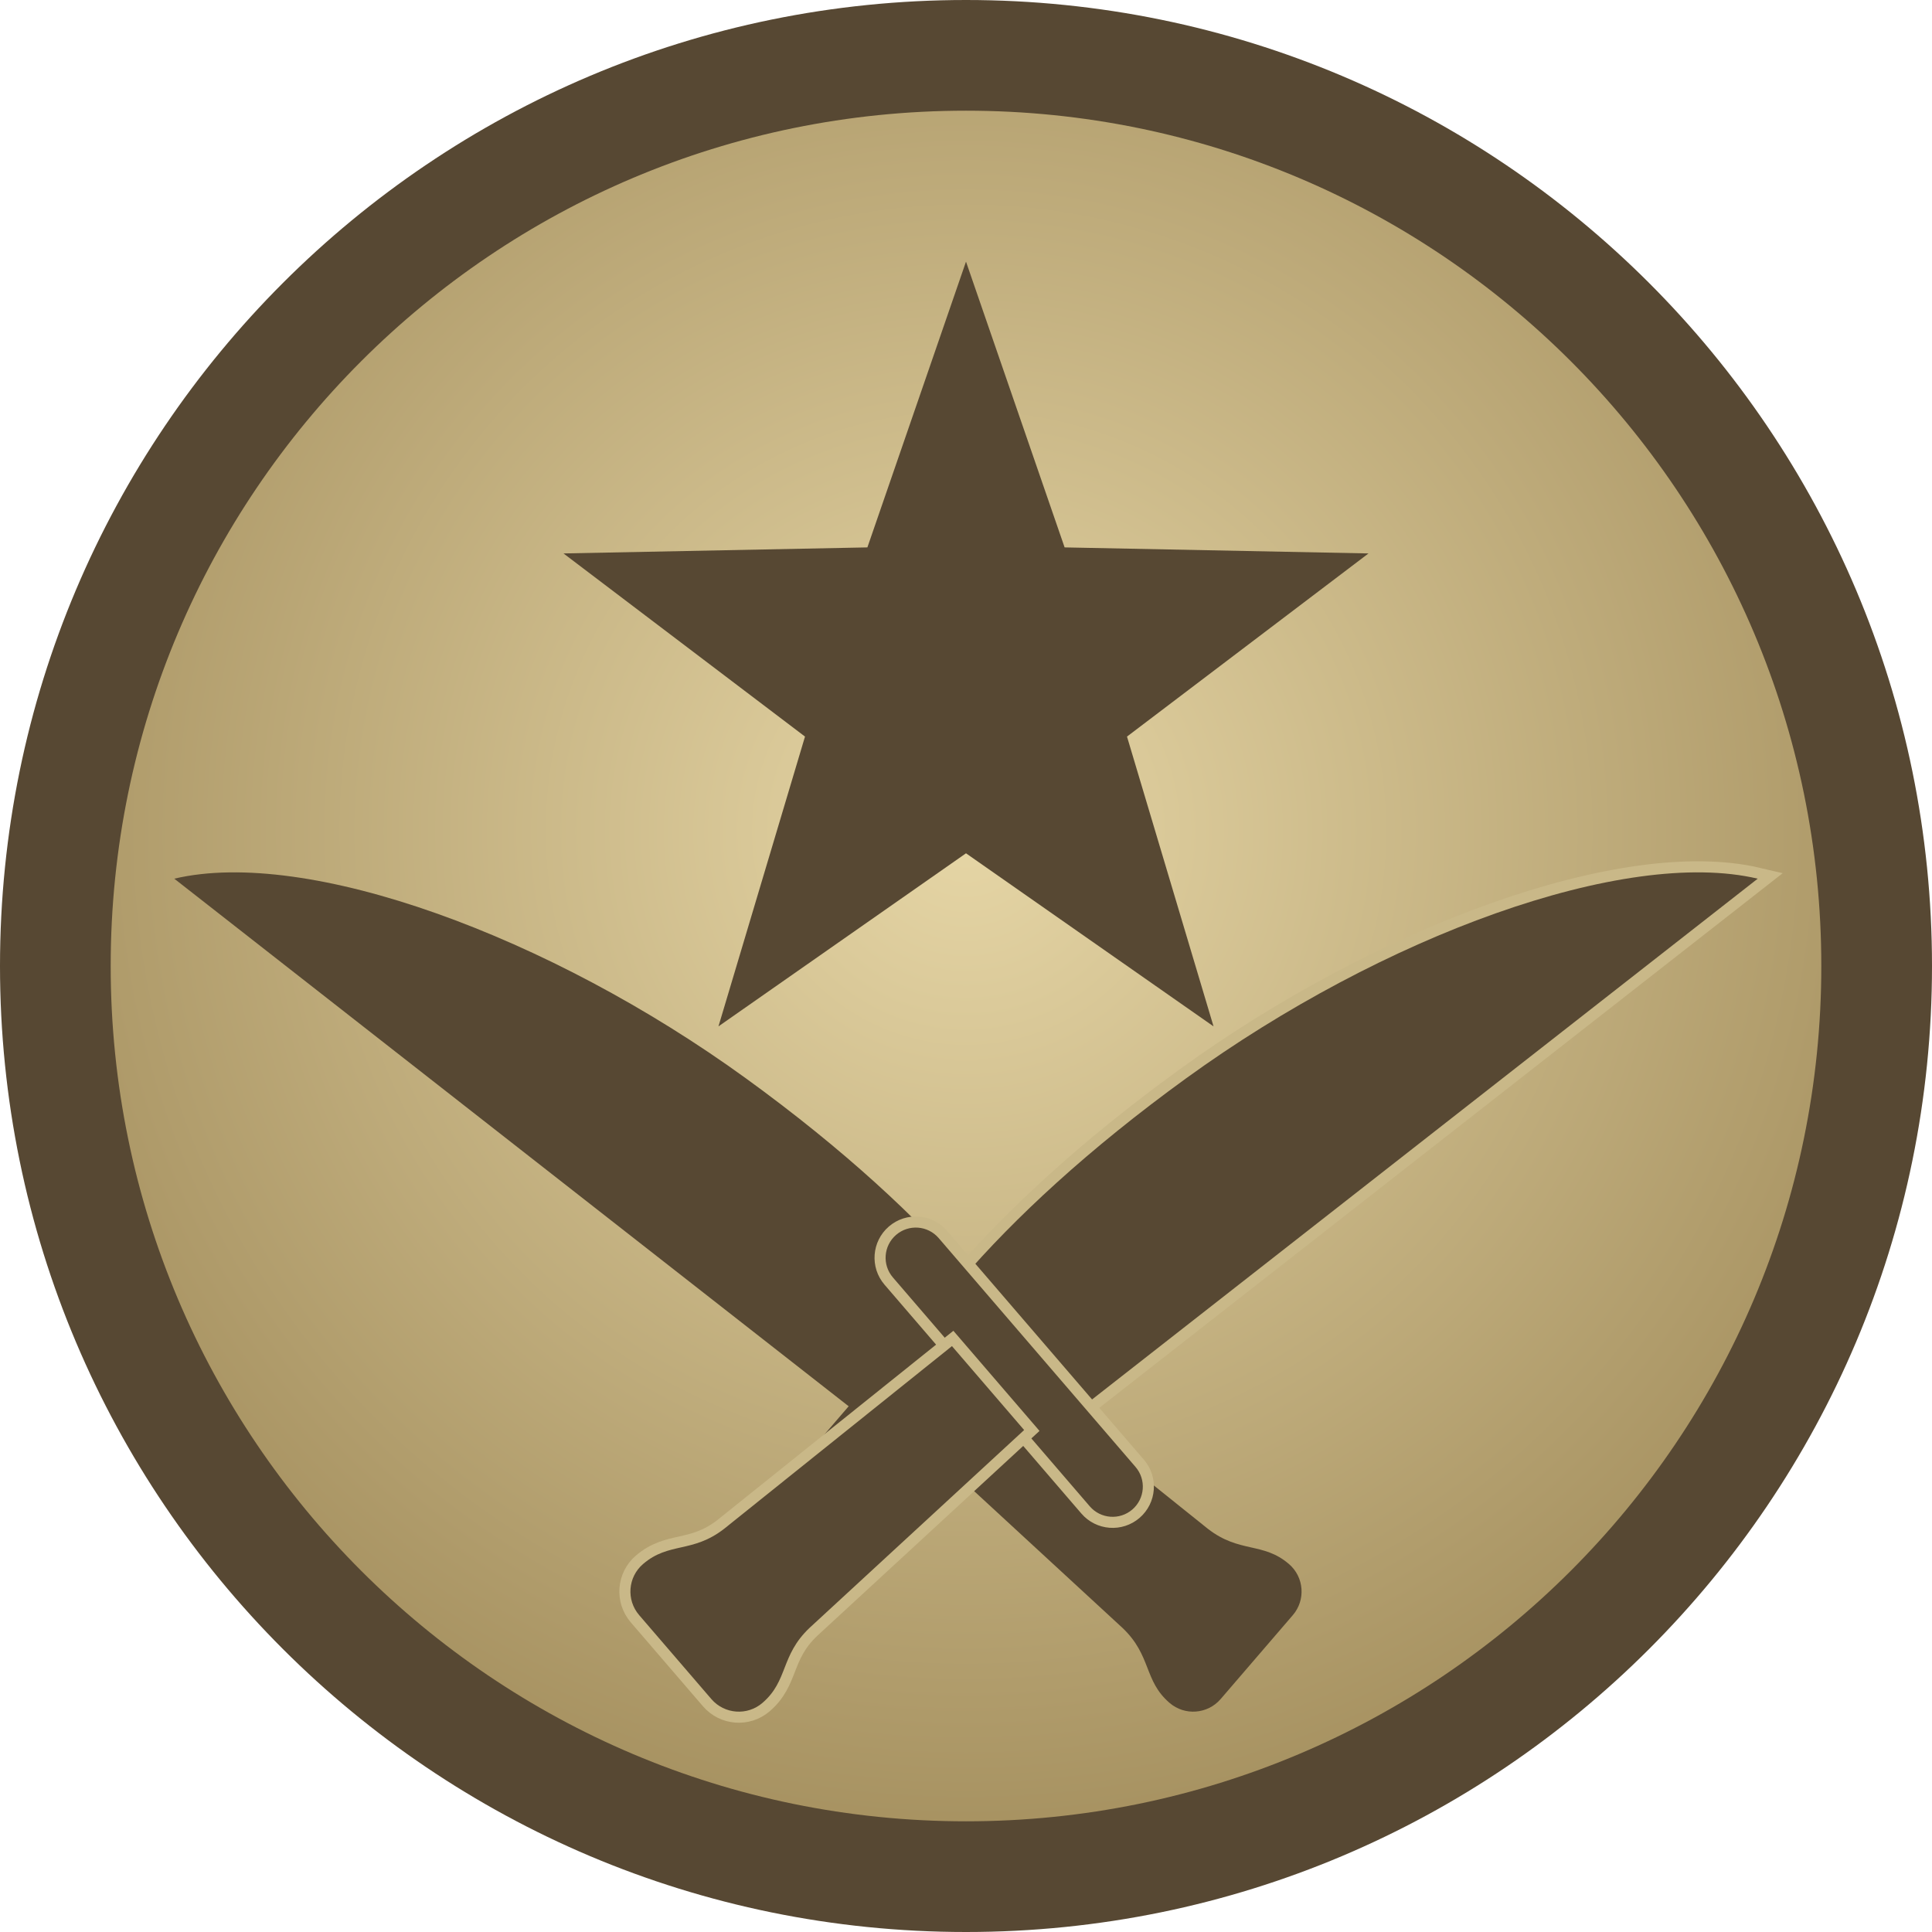
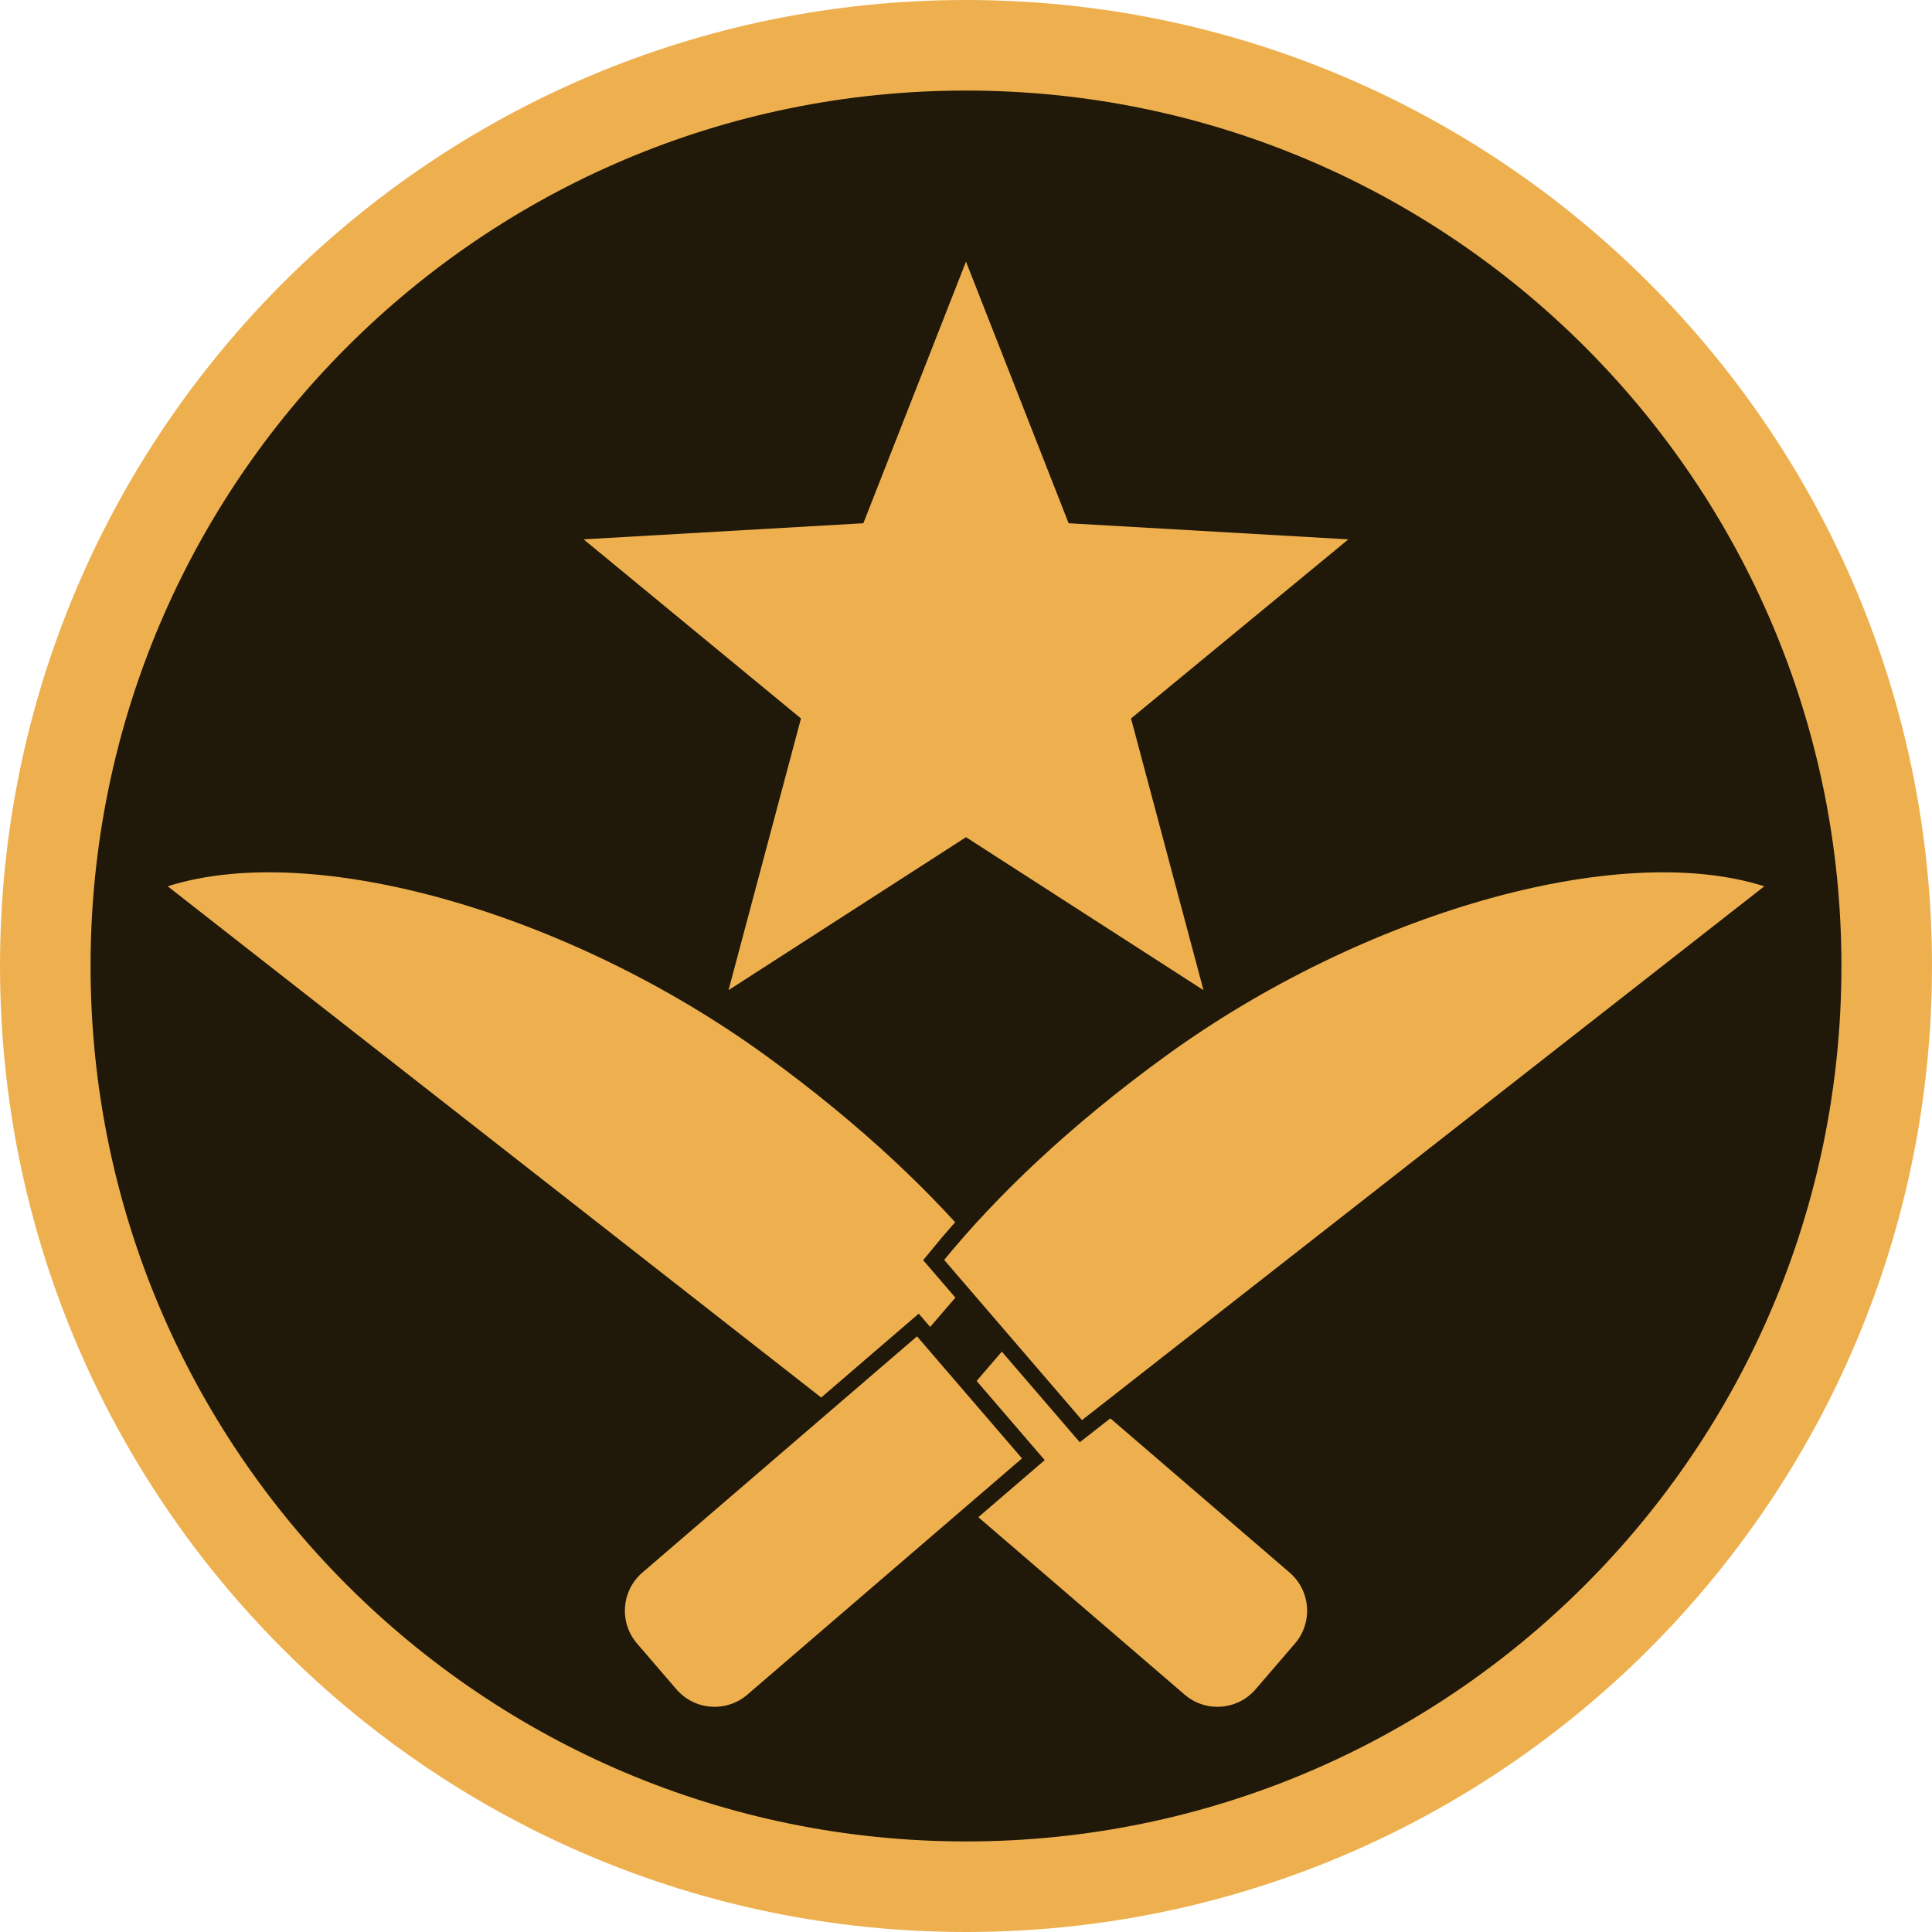
<svg xmlns="http://www.w3.org/2000/svg" viewBox="0 0 96 96">
-   <defs>
-     <radialGradient id="d" cx=".5" cy=".42" r=".62">
-       <stop offset="0" stop-color="#e6d6a6" />
-       <stop offset="1" stop-color="#a48f5e" />
-     </radialGradient>
-   </defs>
-   <circle cx="48" cy="48" r="48" fill="#574833" />
-   <circle cx="48" cy="48" r="42.500" fill="url(#d)" />
-   <path d="M48 13L52.9 27.2L68 27.5L56 36.6L60.3 51L48 42.4L35.7 51L40 36.6L28 27.5L43.1 27.2Z" fill="#574833" />
-   <g fill="#574833">
+   <circle cx="48" cy="48" r="48" fill="#eeb04f" />
+   <circle cx="48" cy="48" r="43.500" fill="#201808" />
+   <path d="M48 13L53.1 26L67 26.8L56.2 35.7L59.8 49.2L48 41.6L36.2 49.2L39.8 35.7L29 26.8L42.9 26Z" fill="#eeb04f" />
+   <g fill="#eeb04f">
    <g transform="translate(44.300 69.700) rotate(-49.300)">
-       <path d="M-1.500 -1L-3.500 -44C2 -40 6.500 -28 7.500 -16C8 -10 7.800 -5 7.200 -1Z" />
-       <path d="M-5.500 -1.500h15a1.500 1.500 0 0 1 0 3h-15a1.500 1.500 0 0 1 0-3Z" />
-       <path d="M-.5 1.500h5.500l.5 14.500c.1 2 1.300 2.500 1.300 4.200a1.800 1.800 0 0 1-1.800 1.800H-.5a1.800 1.800 0 0 1-1.800-1.800c0-1.700 1.200-2.200 1.300-4.200Z" />
+       <path d="M-2 -1L-4 -44C2.500 -40 8 -28 9 -16C9.500 -10 9.200 -5 8.500 -1Z" />
+       <path d="M-1.500 2.500h8v18a2.500 2.500 0 0 1-2.500 2.500h-3a2.500 2.500 0 0 1-2.500-2.500Z" />
    </g>
  </g>
-   <g fill="#574833" stroke="#c9b888" stroke-width="1.100" paint-order="stroke" transform="matrix(-1 0 0 1 96 0)">
+   <g fill="#eeb04f" stroke="#201808" stroke-width="1.600" paint-order="stroke" transform="matrix(-1 0 0 1 96 0)">
    <g transform="translate(44.300 69.700) rotate(-49.300)">
-       <path d="M-1.500 -1L-3.500 -44C2 -40 6.500 -28 7.500 -16C8 -10 7.800 -5 7.200 -1Z" />
-       <path d="M-5.500 -1.500h15a1.500 1.500 0 0 1 0 3h-15a1.500 1.500 0 0 1 0-3Z" />
-       <path d="M-.5 1.500h5.500l.5 14.500c.1 2 1.300 2.500 1.300 4.200a1.800 1.800 0 0 1-1.800 1.800H-.5a1.800 1.800 0 0 1-1.800-1.800c0-1.700 1.200-2.200 1.300-4.200Z" />
+       <path d="M-2 -1L-4 -44C2.500 -40 8 -28 9 -16C9.500 -10 9.200 -5 8.500 -1Z" />
+       <path d="M-1.500 2.500h8v18a2.500 2.500 0 0 1-2.500 2.500h-3a2.500 2.500 0 0 1-2.500-2.500Z" />
    </g>
  </g>
</svg>
